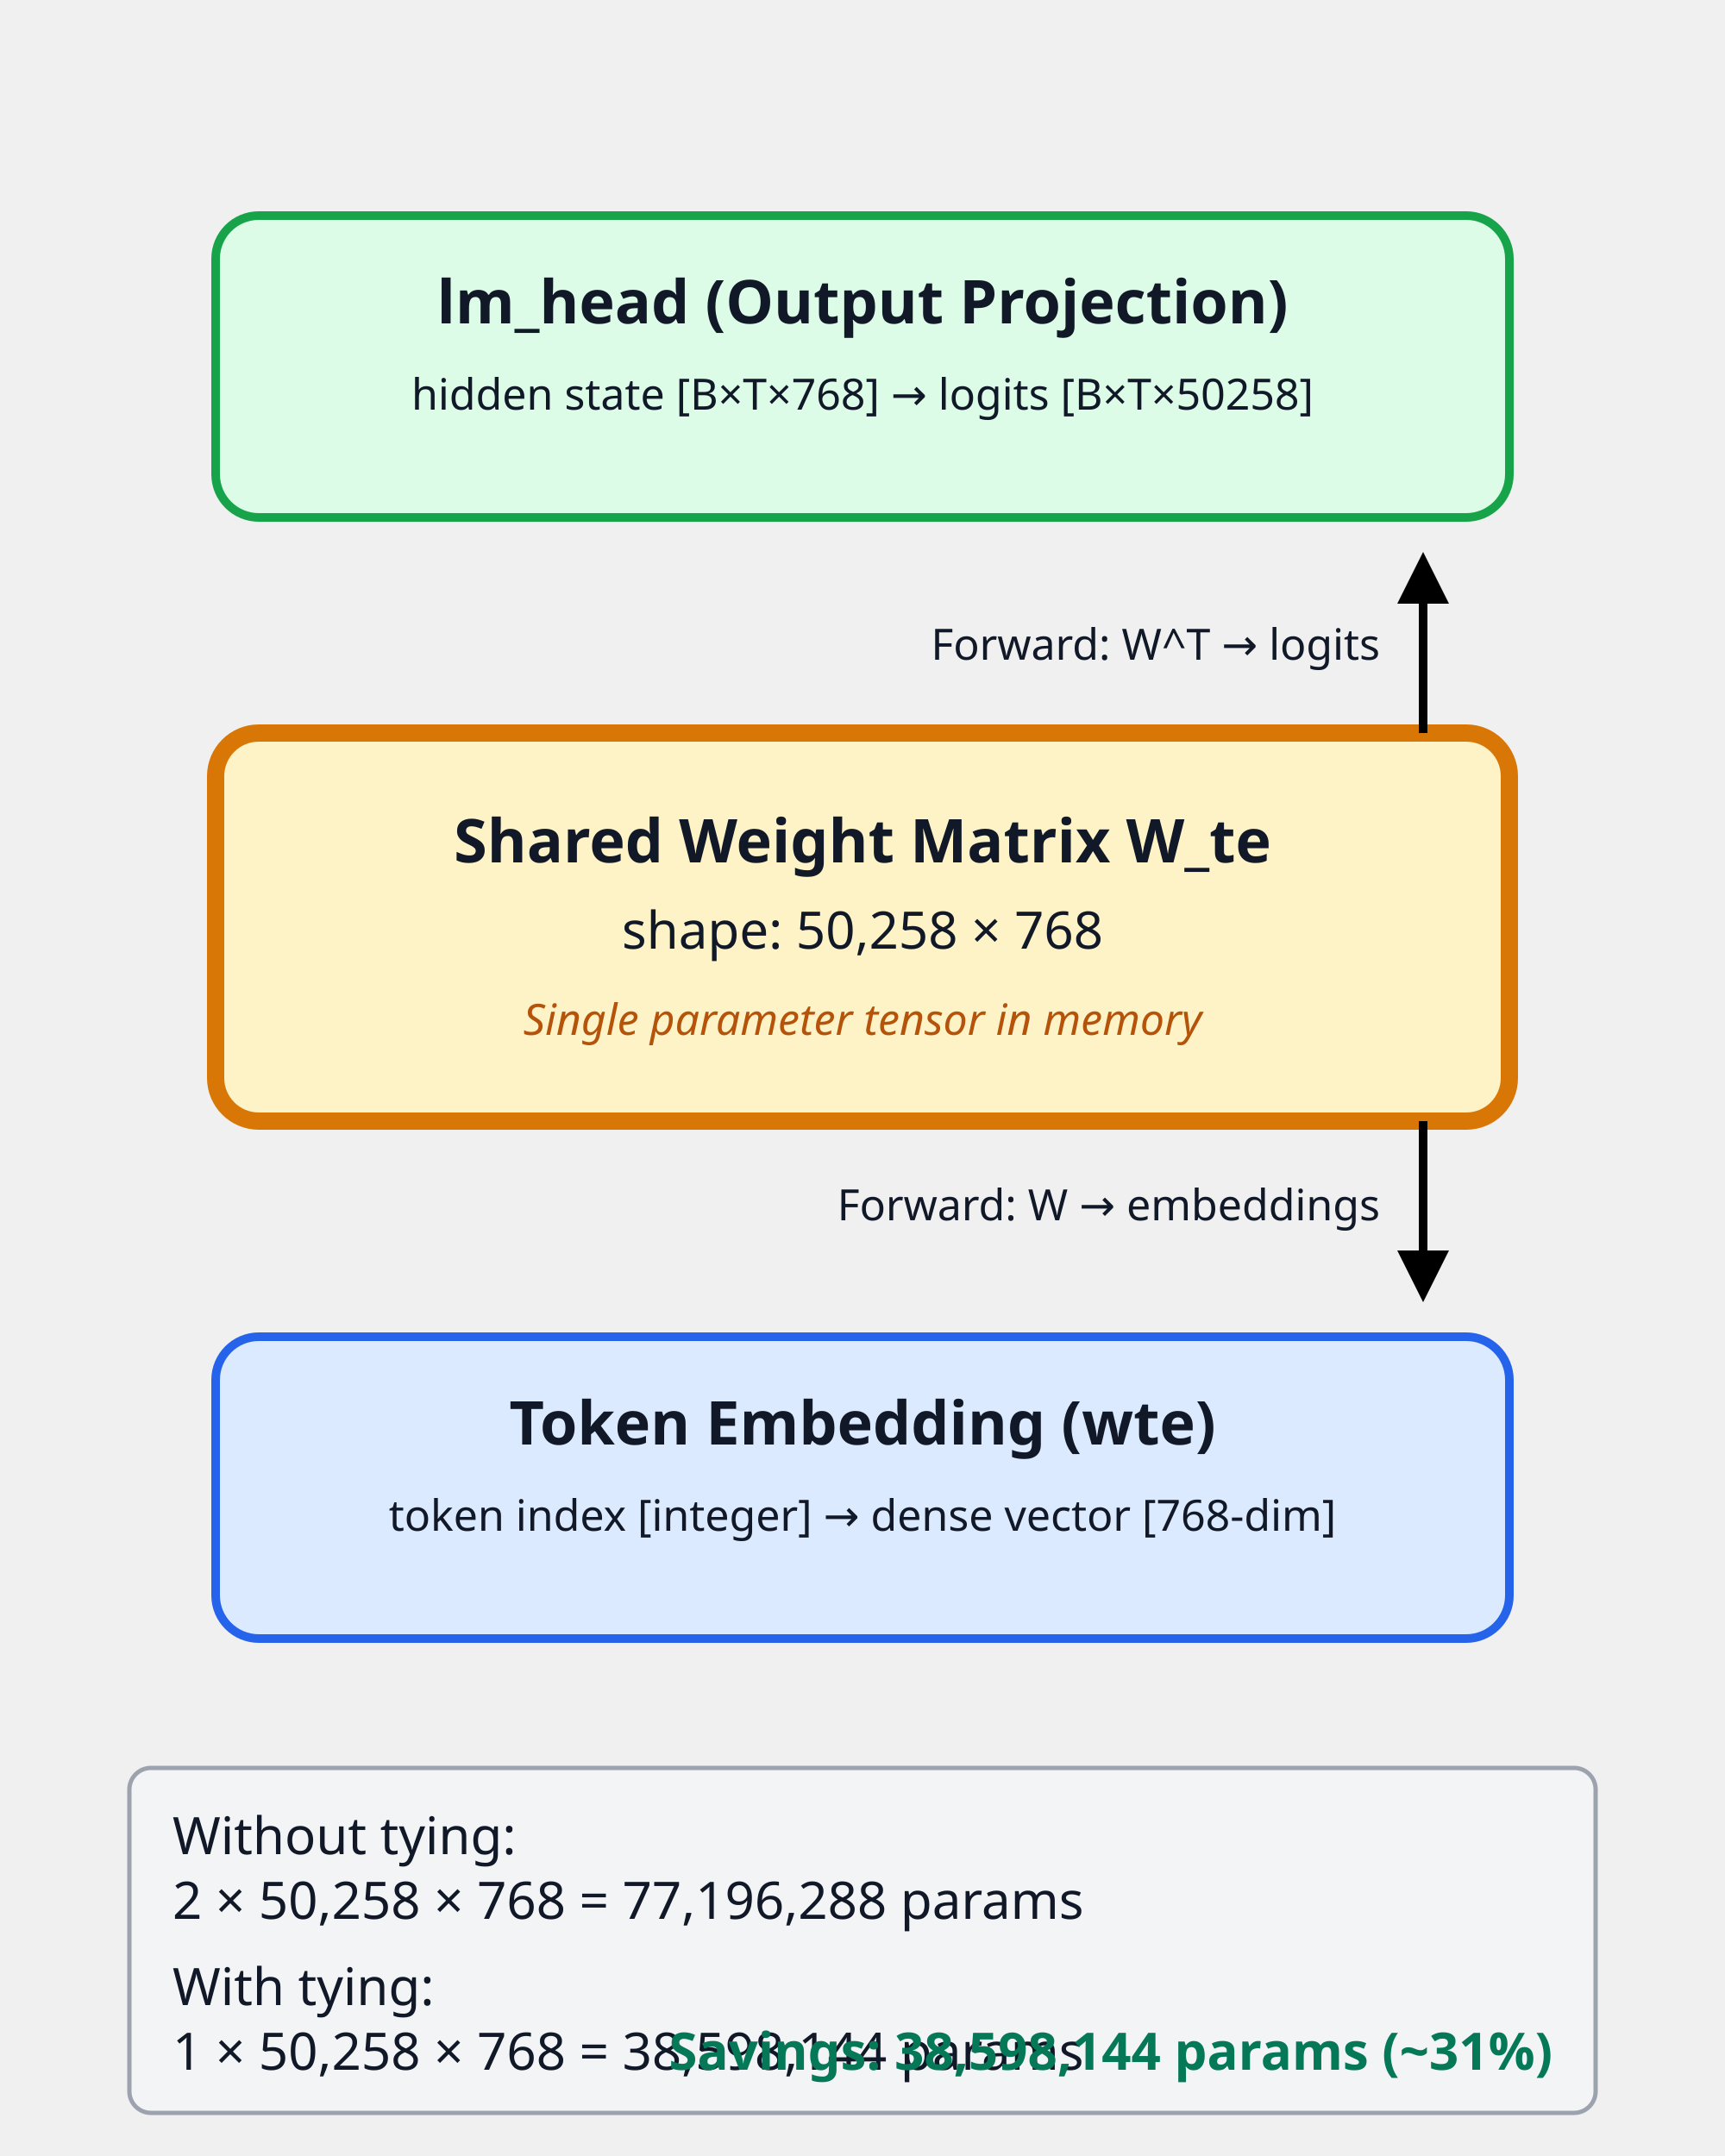
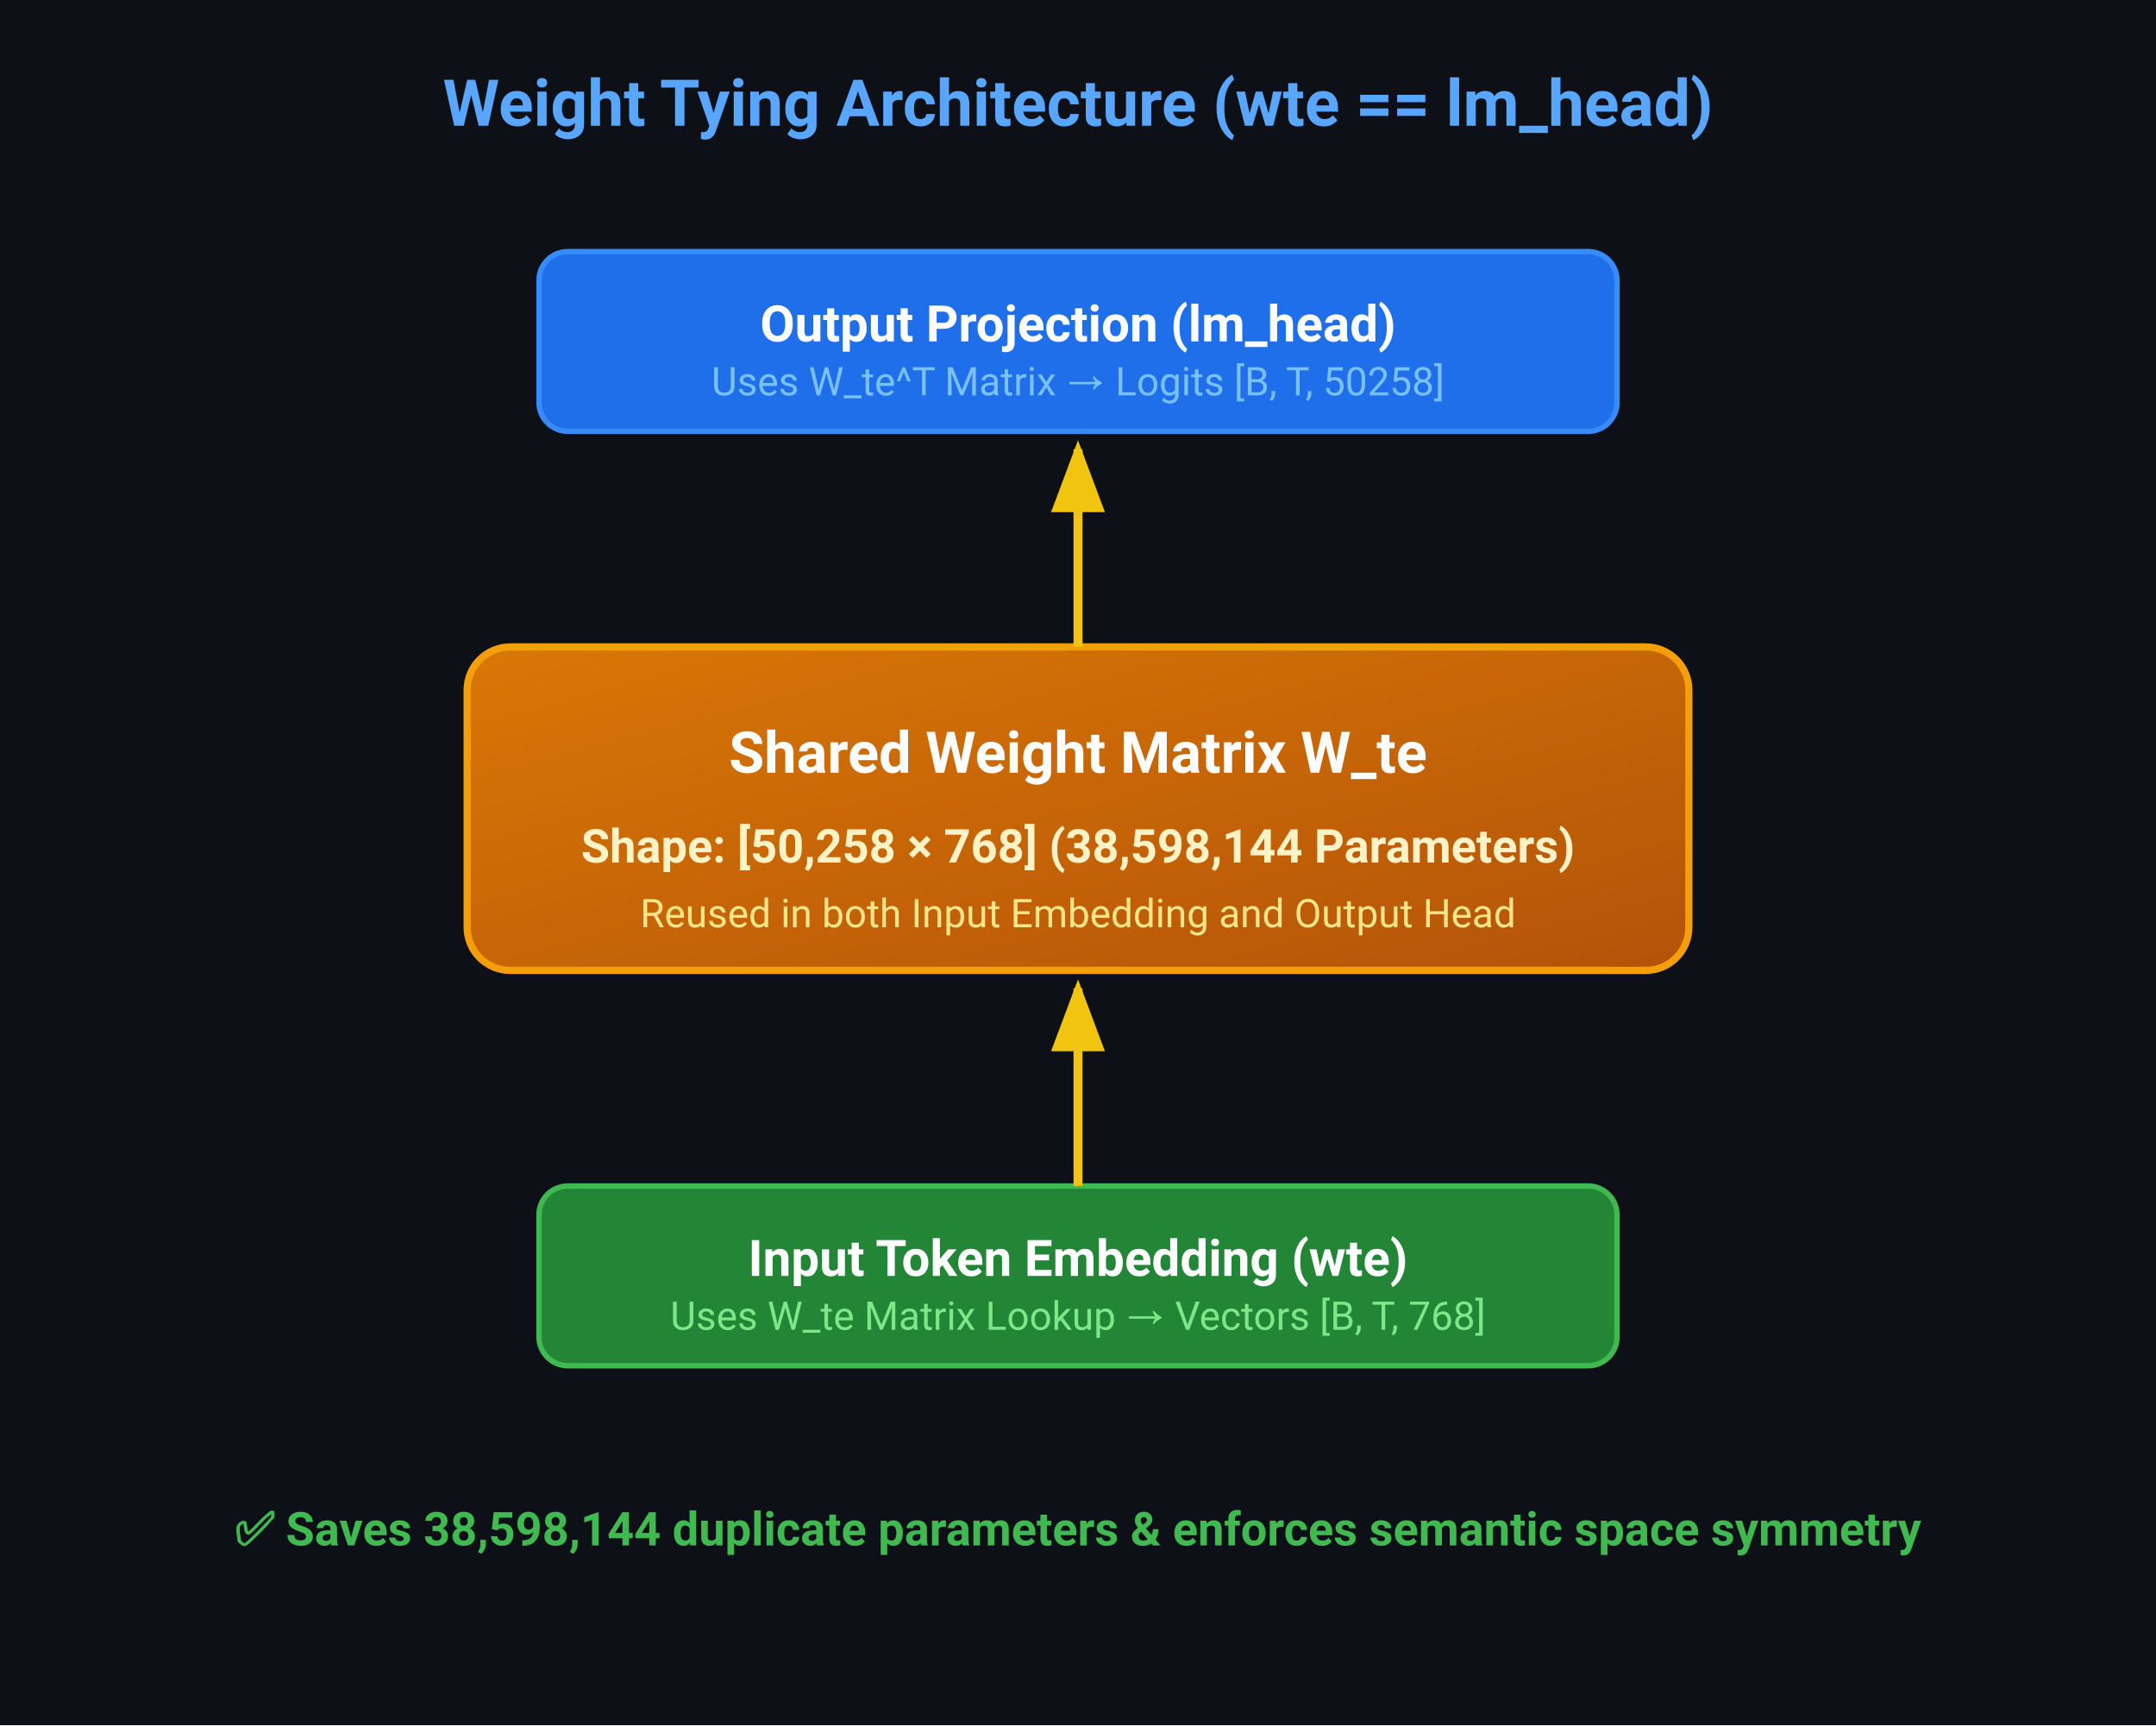
- <svg xmlns="http://www.w3.org/2000/svg" viewBox="0 0 400 500" width="400" height="500" style="background-color: white; font-family: sans-serif;">
+ <svg xmlns="http://www.w3.org/2000/svg" viewBox="0 0 600 480" width="100%" height="100%" style="background-color: #0d1117; font-family: -apple-system, BlinkMacSystemFont, 'Segoe UI', Roboto, Helvetica, Arial, sans-serif;">
+   <style>
+     .title { font-size: 18px; font-weight: bold; fill: #58a6ff; text-anchor: middle; }
+     .box-title { font-size: 14px; font-weight: bold; fill: #ffffff; text-anchor: middle; }
+     .sub-text { font-size: 11px; fill: #8b949e; text-anchor: middle; }
+     .arrow { stroke: #f1c40f; stroke-width: 2.5; marker-end: url(#arrowhead-gold); }
+   </style>
  <defs>
-     <marker id="arrow_black" markerWidth="6" markerHeight="6" refX="5" refY="3" orient="auto">
-       <path d="M0,0 L6,3 L0,6 Z" fill="#000000" />
+     <marker id="arrowhead-gold" markerWidth="8" markerHeight="6" refX="7" refY="3" orient="auto">
+       <polygon points="0 0, 8 3, 0 6" fill="#f1c40f" />
    </marker>
+     <linearGradient id="grad-gold" x1="0%" y1="0%" x2="100%" y2="100%">
+       <stop offset="0%" stop-color="#d97706" />
+       <stop offset="100%" stop-color="#b45309" />
+     </linearGradient>
  </defs>
-   <rect x="50" y="50" width="300" height="70" rx="10" fill="#DCFCE7" stroke="#16A34A" stroke-width="2" />
-   <text x="200" y="75" font-size="14" font-weight="bold" text-anchor="middle" fill="#111827">lm_head  (Output Projection)</text>
-   <text x="200" y="95" font-size="10" text-anchor="middle" fill="#111827">hidden state [B×T×768] → logits [B×T×50258]</text>
-   <rect x="50" y="170" width="300" height="90" rx="10" fill="#FEF3C7" stroke="#D97706" stroke-width="4" />
-   <text x="200" y="200" font-size="14" font-weight="bold" text-anchor="middle" fill="#111827">Shared Weight Matrix  W_te</text>
-   <text x="200" y="220" font-size="12" text-anchor="middle" fill="#111827">shape: 50,258 × 768</text>
-   <text x="200" y="240" font-size="10" font-style="italic" text-anchor="middle" fill="#B45309">Single parameter tensor in memory</text>
-   <rect x="50" y="310" width="300" height="70" rx="10" fill="#DBEAFE" stroke="#2563EB" stroke-width="2" />
-   <text x="200" y="335" font-size="14" font-weight="bold" text-anchor="middle" fill="#111827">Token Embedding  (wte)</text>
-   <text x="200" y="355" font-size="10" text-anchor="middle" fill="#111827">token index [integer] → dense vector [768-dim]</text>
-   <line x1="330" y1="170" x2="330" y2="130" stroke="#000" stroke-width="2" marker-end="url(#arrow_black)" />
-   <text x="320" y="153" font-size="10" text-anchor="end" fill="#111827">Forward: W^T → logits</text>
-   <line x1="330" y1="260" x2="330" y2="300" stroke="#000" stroke-width="2" marker-end="url(#arrow_black)" />
-   <text x="320" y="283" font-size="10" text-anchor="end" fill="#111827">Forward: W → embeddings</text>
-   <rect x="30" y="410" width="340" height="80" rx="5" fill="#F3F4F6" stroke="#9CA3AF" stroke-width="1" />
-   <text x="40" y="430" font-size="12" fill="#111827">Without tying:</text>
-   <text x="40" y="445" font-size="12" fill="#111827">  2 × 50,258 × 768 = 77,196,288 params</text>
-   <text x="40" y="465" font-size="12" fill="#111827">With tying:</text>
-   <text x="40" y="480" font-size="12" fill="#111827">  1 × 50,258 × 768 = 38,598,144 params</text>
-   <text x="360" y="480" font-size="12" font-weight="bold" text-anchor="end" fill="#047857">Savings: 38,598,144 params (~31%)</text>
+   <rect width="100%" height="100%" fill="#0d1117" />
+   <text x="300" y="35" class="title">Weight Tying Architecture (wte == lm_head)</text>
+   <rect x="150" y="70" width="300" height="50" rx="8" fill="#1f6feb" stroke="#388bfd" stroke-width="1.5" />
+   <text x="300" y="95" class="box-title">Output Projection (lm_head)</text>
+   <text x="300" y="110" class="sub-text" style="fill:#79c0ff;">Uses W_te^T Matrix → Logits [B, T, 50258]</text>
+   <rect x="130" y="180" width="340" height="90" rx="12" fill="url(#grad-gold)" stroke="#f59e0b" stroke-width="2" />
+   <text x="300" y="215" class="box-title" style="font-size:16px;">Shared Weight Matrix W_te</text>
+   <text x="300" y="240" class="sub-text" style="fill:#fef3c7; font-size:13px; font-weight:600;">Shape: [50,258 × 768] (38,598,144 Parameters)</text>
+   <text x="300" y="258" class="sub-text" style="fill:#fde68a;">Reused in both Input Embedding and Output Head</text>
+   <rect x="150" y="330" width="300" height="50" rx="8" fill="#238636" stroke="#3fb950" stroke-width="1.5" />
+   <text x="300" y="355" class="box-title">Input Token Embedding (wte)</text>
+   <text x="300" y="370" class="sub-text" style="fill:#7ee787;">Uses W_te Matrix Lookup → Vectors [B, T, 768]</text>
+   <line x1="300" y1="180" x2="300" y2="125" class="arrow" />
+   <line x1="300" y1="330" x2="300" y2="275" class="arrow" />
+   <text x="300" y="430" class="sub-text" style="fill:#3fb950; font-size:13px; font-weight:bold;">
+     ✅ Saves 38,598,144 duplicate parameters &amp; enforces semantic space symmetry
+   </text>
</svg>
